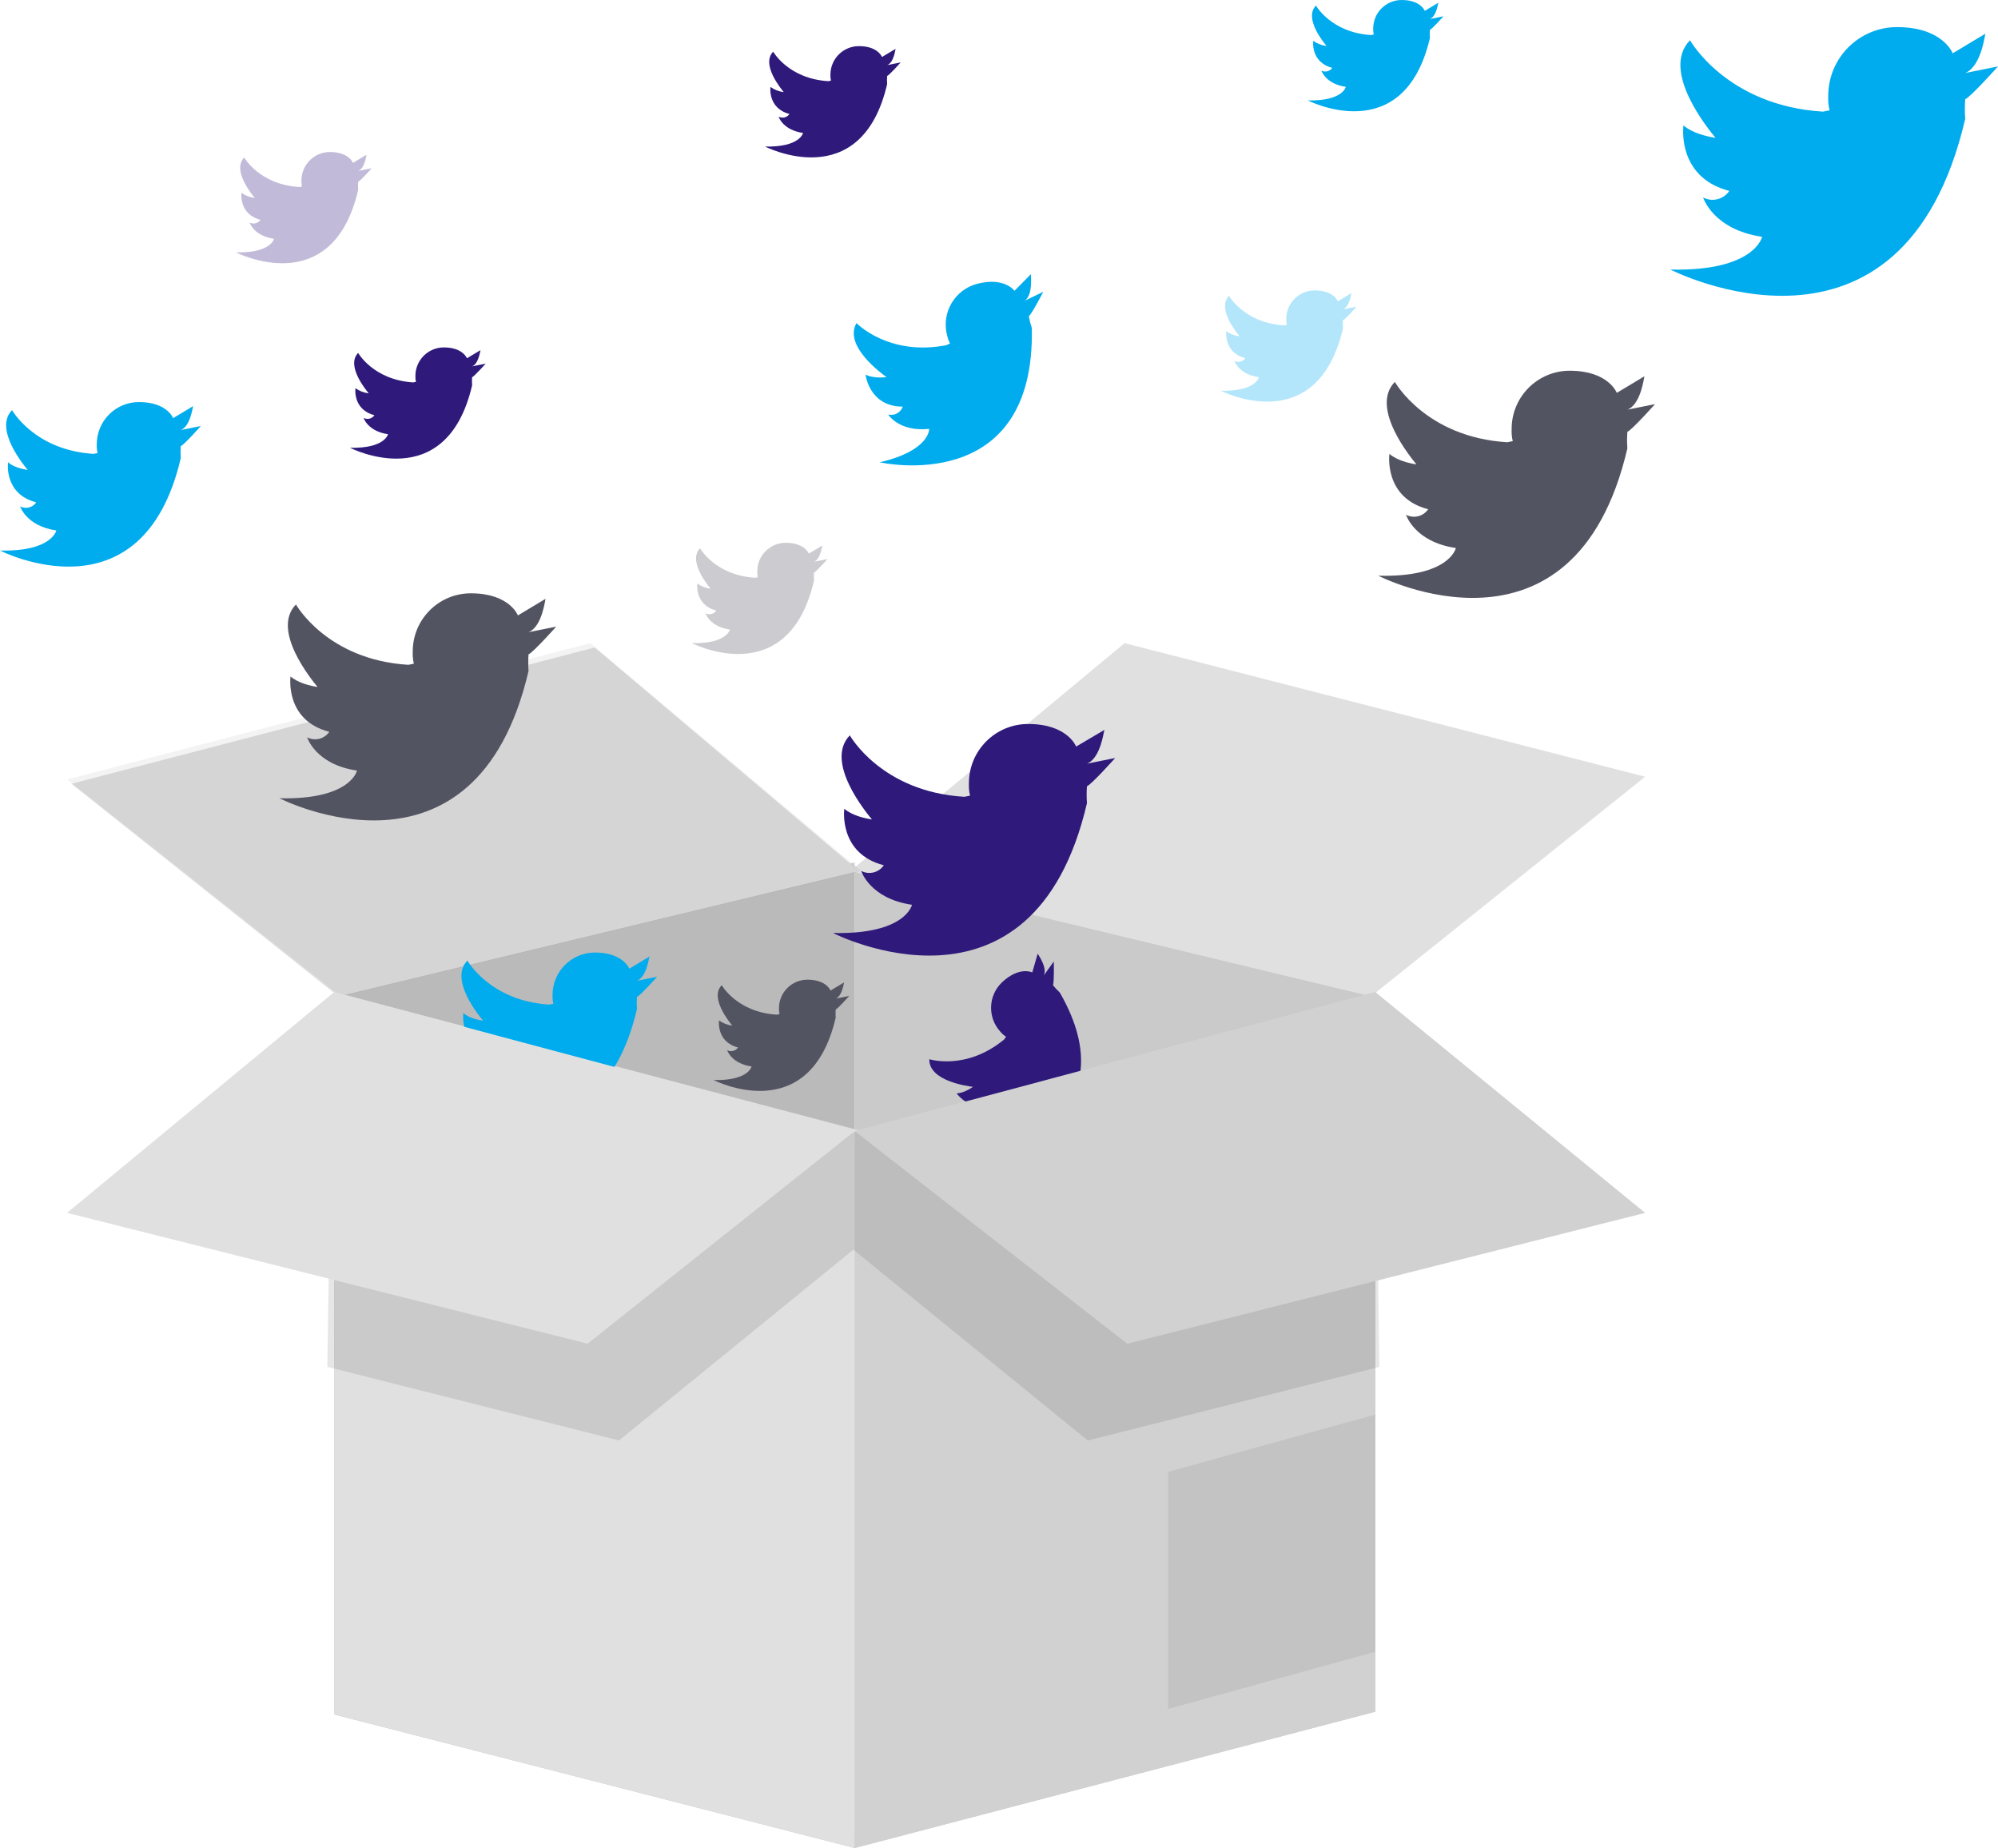
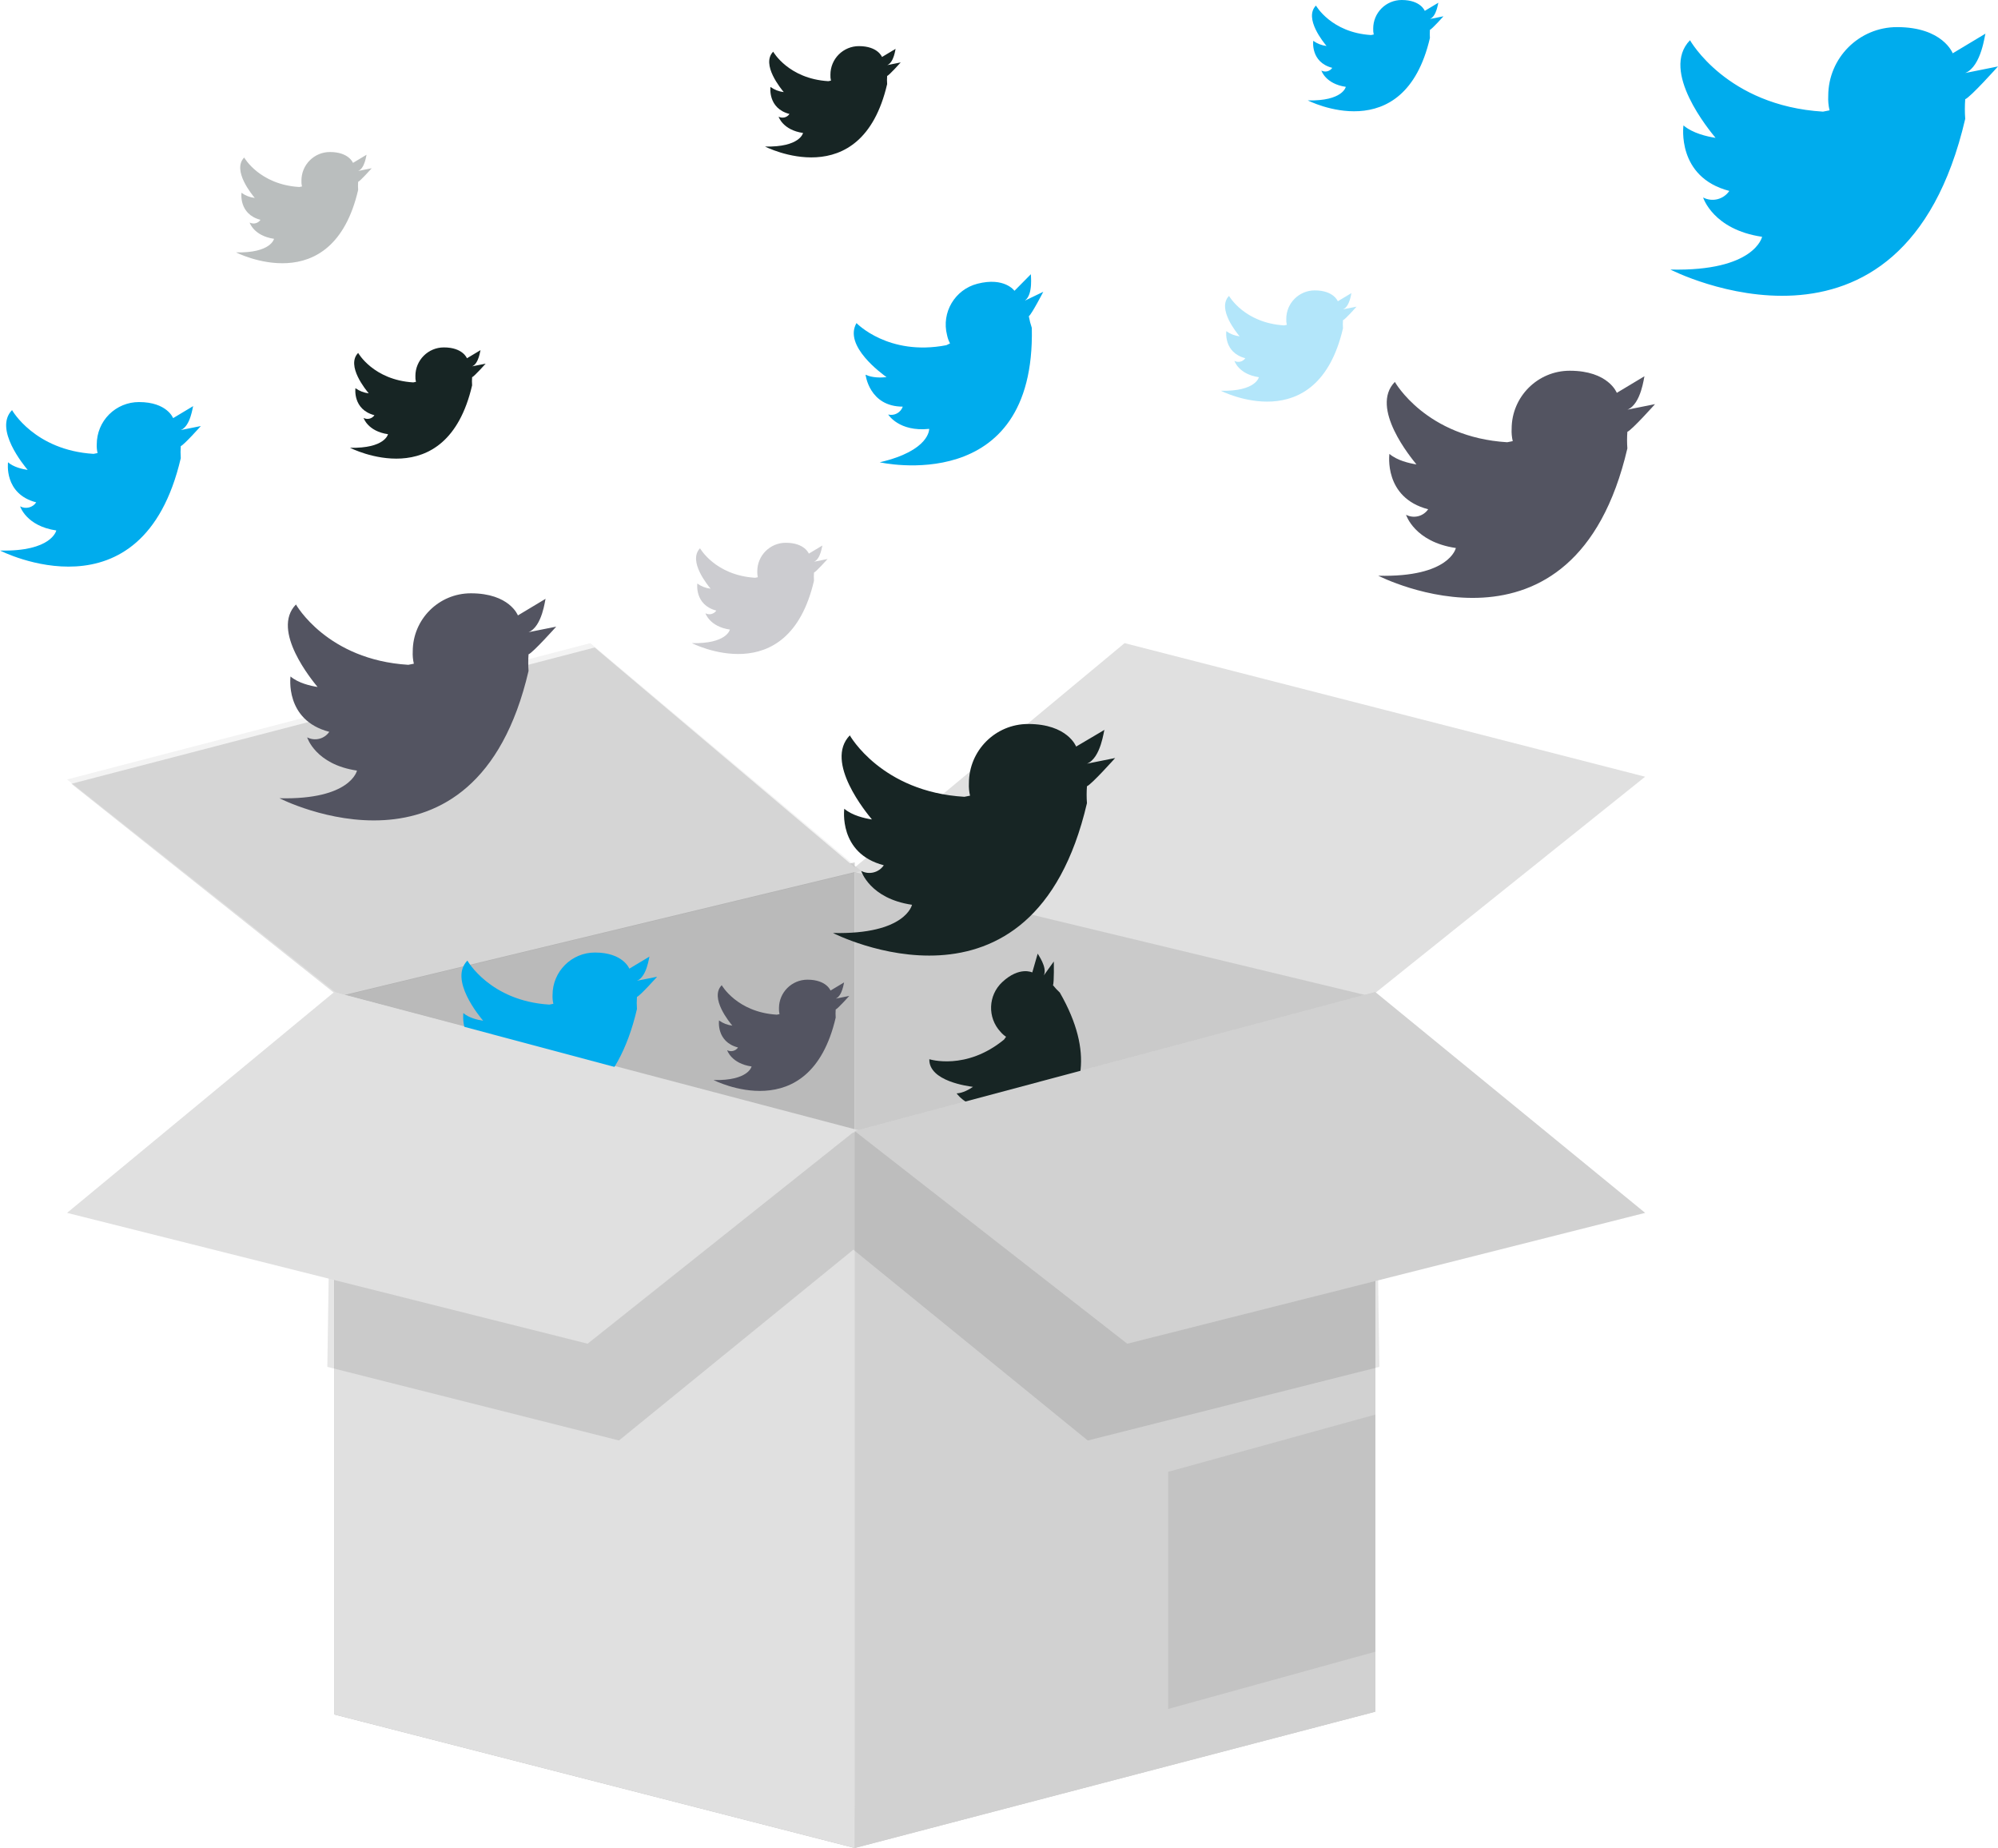
<svg xmlns="http://www.w3.org/2000/svg" data-name="Layer 1" width="813.15" height="752" viewBox="0 0 813.15 752">
  <path fill="#e0e0e0" d="M559.73 403.7l-211.87-51.03V752l211.87-55.46V403.7z" />
  <path opacity=".1" d="M559.73 403.7l-211.87-51.03V752l211.87-55.46V403.7z" />
  <path fill="#e0e0e0" d="M135.99 403.7l211.87-51.03V752l-211.87-54.35V403.7z" />
  <path opacity=".17" d="M135.99 401.93l211.87-51.02V752l-211.87-54.35V401.93z" />
  <path fill="#e0e0e0" d="M346.09 354.44l111.59-92.73 211.86 54.36-111.58 89.39-211.87-51.02z" />
  <path fill="#e0e0e0" d="M29.05 318.94l108.71 86.52 211.86-51.02-107.59-90.96-212.98 55.46z" />
  <path opacity=".05" d="M27.29 317.18l111.35 88.28 211.87-51.02-110.25-92.73-212.97 55.47z" />
  <path fill="#e0e0e0" d="M135.99 403.7v293.95L347.86 752l2.86-291.73-214.73-56.57z" />
  <path fill="#e0e0e0" d="M559.73 696.54L347.86 752V460.27l211.87-56.57v292.84z" />
  <path opacity=".07" d="M559.73 696.54L347.86 752V460.27l211.87-56.57v292.84z" />
  <path opacity=".07" d="M475.42 598.92v96.51l84.31-23.3v-96.5l-84.31 23.29z" />
  <path opacity=".1" d="M133.22 556.22l118.69 29.95 95.4-77.65v-47.7l-211.87-53.24-2.22 148.64zm428.17 0L442.7 586.17l-95.39-77.65v-47.7l211.86-53.24 2.22 148.64z" />
  <path d="M259.23 399.1l8.21-1.64s-6.9 7.72-8.21 8.21a33.05 33.05 0 000 4.93c-15.77 67.69-73.93 37.79-73.93 37.79 21.19.49 23-8.21 23-8.21-12.32-1.81-14.79-9.86-14.79-9.86a5.08 5.08 0 006.57-1.64c-13.31-3.45-11.5-16.43-11.5-16.43 2.3 2 5.91 2.79 8.05 3.12-1.48-1.81-14-16.76-6.41-24.48 0 0 9.2 16.43 33.35 17.91l1.64-.33a12.89 12.89 0 01-.33-3.61 17.25 17.25 0 0117.25-17.25c11.5 0 14 6.57 14 6.57l8.21-4.93c-.18-.01-1 8.21-5.11 9.85z" fill="#00aced" />
  <path fill="#e0e0e0" d="M135.99 403.7l-108.7 89.85 211.86 53.24 108.71-86.52-211.87-56.57z" />
-   <path d="M424.82 396.91l4.06-5.65s.18 8.6-.34 9.65a27.47 27.47 0 002.79 3c28.77 50.08-23.53 64.86-23.53 64.86 13.16-11.71 9.33-18 9.33-18-8.56 5.85-14.56 2.35-14.56 2.35a4.22 4.22 0 003.06-4.72c-10 5.44-16.3-3.47-16.3-3.47 2.52-.1 5.18-1.65 6.66-2.66-1.92-.26-18-2.27-17.77-11.25 0 0 14.9 4.77 30.42-8l.81-1.13a10.71 10.71 0 01-2.25-2 14.33 14.33 0 01.71-20.26c7-6.52 12.21-3.92 12.21-3.92l2.2-7.65c-.09.07 4.06 5.52 2.5 8.85z" fill="#2f197b" />
+   <path d="M424.82 396.91l4.06-5.65s.18 8.6-.34 9.65a27.47 27.47 0 002.79 3c28.77 50.08-23.53 64.86-23.53 64.86 13.16-11.71 9.33-18 9.33-18-8.56 5.85-14.56 2.35-14.56 2.35a4.22 4.22 0 003.06-4.72c-10 5.44-16.3-3.47-16.3-3.47 2.52-.1 5.18-1.65 6.66-2.66-1.92-.26-18-2.27-17.77-11.25 0 0 14.9 4.77 30.42-8l.81-1.13a10.71 10.71 0 01-2.25-2 14.33 14.33 0 01.71-20.26c7-6.52 12.21-3.92 12.21-3.92l2.2-7.65c-.09.07 4.06 5.52 2.5 8.85z" fill="#172524" />
  <path fill="#e0e0e0" d="M559.73 403.7l109.81 89.85-210.76 53.24-110.92-86.52 211.87-56.57z" />
  <path opacity=".07" d="M559.73 403.7l109.81 89.85-210.76 53.24-110.92-86.52 211.87-56.57z" />
  <path d="M417.09 122.35l7.51-3.61s-4.74 9.15-5.89 9.95a32.88 32.88 0 001.22 4.75c1.53 69.12-61.9 54.68-61.9 54.68 20.54-4.76 20.13-13.6 20.13-13.6-12.32 1.3-16.68-5.84-16.68-5.84a5 5 0 005.93-3.21c-13.68 0-15.14-13-15.14-13 2.7 1.33 6.39 1.23 8.53 1-1.87-1.38-17.6-12.7-12.22-22 0 0 12.93 13.56 36.56 9l1.5-.72a12.82 12.82 0 01-1.21-3.4 17.16 17.16 0 0112.36-20.89c11.08-2.84 15.08 2.88 15.08 2.88l6.7-6.78c-.17.07 1.07 8.19-2.48 10.79zM73.57 175l8.17-1.63s-6.86 7.68-8.17 8.17a32.88 32.88 0 000 4.9C57.88 253.77.03 224.03.03 224.03c21.08.49 22.88-8.17 22.88-8.17-12.26-1.8-14.71-9.81-14.71-9.81a5 5 0 006.54-1.63C1.47 201 3.27 188.12 3.27 188.12c2.29 2 5.88 2.78 8 3.11-1.47-1.8-13.89-16.67-6.37-24.35 0 0 9.15 16.34 33.18 17.81l1.63-.33a12.82 12.82 0 01-.33-3.6 17.16 17.16 0 0117.19-17.15c11.44 0 13.89 6.54 13.89 6.54l8.17-4.9c-.19-.01-1 8.16-5.06 9.75zM799.81 29.71l13.33-2.67s-11.2 12.53-13.33 13.33a53.64 53.64 0 000 8c-25.6 109.85-120 61.32-120 61.32 34.39.8 37.33-13.33 37.33-13.33-20-2.93-24-16-24-16a8.24 8.24 0 0010.66-2.67c-21.6-5.6-18.66-26.66-18.66-26.66 3.73 3.2 9.6 4.53 13.06 5.07-2.4-2.93-22.66-27.2-10.4-39.73 0 0 14.93 26.66 54.12 29.06l2.67-.53a20.92 20.92 0 01-.53-5.87 28 28 0 0128-28c18.66 0 22.66 10.66 22.66 10.66l13.33-8c-.24.02-1.57 13.31-8.24 16.02zM581.95 7.73l5.52-1.1s-4.64 5.19-5.52 5.52a22.21 22.21 0 000 3.31c-10.6 45.5-49.69 25.4-49.69 25.4 14.25.33 15.46-5.52 15.46-5.52-8.28-1.21-9.94-6.63-9.94-6.63a3.41 3.41 0 004.42-1.1c-8.94-2.32-7.73-11-7.73-11a11.48 11.48 0 005.41 2.1c-1-1.21-9.39-11.26-4.31-16.45 0 0 6.18 11 22.42 12l1.1-.22a8.66 8.66 0 01-.22-2.43A11.59 11.59 0 01570.47 0c7.73 0 9.39 4.42 9.39 4.42l5.52-3.31c-.12-.01-.67 5.52-3.43 6.62z" fill="#00aced" />
  <path d="M331.28 228.58l5.52-1.1s-4.64 5.19-5.52 5.52a22.21 22.21 0 000 3.31c-10.6 45.5-49.69 25.4-49.69 25.4 14.25.33 15.46-5.52 15.46-5.52-8.28-1.21-9.94-6.63-9.94-6.63a3.41 3.41 0 004.42-1.1c-8.94-2.32-7.73-11-7.73-11a11.48 11.48 0 005.41 2.1c-1-1.21-9.39-11.26-4.31-16.45 0 0 6.18 11 22.42 12l1.1-.22a8.66 8.66 0 01-.22-2.43 11.59 11.59 0 0111.59-11.59c7.73 0 9.39 4.42 9.39 4.42l5.52-3.31c-.13.02-.66 5.5-3.42 6.6z" fill="#535461" opacity=".3" />
  <path d="M546.57 125.89l5.52-1.1s-4.59 5.21-5.52 5.51a22.21 22.21 0 000 3.31c-10.6 45.5-49.69 25.4-49.69 25.4 14.25.33 15.46-5.52 15.46-5.52-8.28-1.21-9.94-6.63-9.94-6.63a3.41 3.41 0 004.42-1.1c-8.94-2.32-7.73-11-7.73-11a11.48 11.48 0 005.41 2.1c-1-1.21-9.39-11.26-4.31-16.45 0 0 6.18 11 22.42 12l1.1-.22a8.66 8.66 0 01-.22-2.43 11.59 11.59 0 0111.59-11.59c7.73 0 9.39 4.42 9.39 4.42l5.52-3.31c-.06-.02-.62 5.5-3.42 6.61z" fill="#00aced" opacity=".3" />
-   <path d="M442.37 310.76l11.48-2.3s-9.65 10.8-11.48 11.48a46.21 46.21 0 000 6.89c-22.05 94.63-103.36 52.83-103.36 52.83 29.63.69 32.16-11.48 32.16-11.48-17.23-2.53-20.67-13.78-20.67-13.78a7.1 7.1 0 009.19-2.3c-18.6-4.82-16.08-23-16.08-23 3.22 2.76 8.27 3.9 11.25 4.36-2.07-2.53-19.52-23.43-9-34.22 0 0 12.86 23 46.63 25l2.3-.46a18 18 0 01-.46-5.05 24.11 24.11 0 0124.12-24.12c16.08 0 19.52 9.19 19.52 9.19l11.52-6.8c-.23 0-1.38 11.47-7.12 13.76zM361.09 26.5l5.48-1.1s-4.64 5.19-5.52 5.52a22.21 22.21 0 000 3.31c-10.6 45.5-49.69 25.4-49.69 25.4 14.25.33 15.46-5.52 15.46-5.52-8.28-1.21-9.94-6.63-9.94-6.63a3.41 3.41 0 004.42-1.1c-8.94-2.32-7.73-11-7.73-11a11.48 11.48 0 005.41 2.1c-1-1.21-9.39-11.26-4.31-16.45 0 0 6.18 11 22.42 12l1.1-.22a8.66 8.66 0 01-.22-2.43 11.59 11.59 0 0111.6-11.61c7.73 0 9.39 4.42 9.39 4.42l5.52-3.31c-.07 0-.62 5.52-3.39 6.62zM192.14 149.08l5.52-1.1s-4.64 5.19-5.52 5.52a22.21 22.21 0 000 3.31c-10.6 45.5-49.69 25.4-49.69 25.4 14.25.33 15.46-5.52 15.46-5.52-8.28-1.21-9.94-6.63-9.94-6.63a3.41 3.41 0 004.42-1.1c-8.94-2.32-7.73-11-7.73-11a11.48 11.48 0 005.41 2.1c-1-1.21-9.39-11.26-4.31-16.45 0 0 6.18 11 22.42 12l1.1-.22a8.66 8.66 0 01-.22-2.43 11.59 11.59 0 0111.59-11.59c7.73 0 9.39 4.42 9.39 4.42l5.52-3.31c-.11-.03-.66 5.52-3.42 6.6z" fill="#2f197b" />
-   <path d="M145.76 69.57l5.52-1.1s-4.64 5.19-5.52 5.52a22.21 22.21 0 000 3.31c-10.6 45.5-49.69 25.4-49.69 25.4 14.25.33 15.46-5.52 15.46-5.52-8.28-1.21-9.94-6.63-9.94-6.63a3.41 3.41 0 004.42-1.1c-8.94-2.32-7.73-11-7.73-11a11.48 11.48 0 005.41 2.1c-1-1.21-9.39-11.26-4.31-16.45 0 0 6.18 11 22.42 12l1.1-.22a8.66 8.66 0 01-.22-2.43 11.59 11.59 0 0111.59-11.59c7.73 0 9.39 4.42 9.39 4.42l5.52-3.31c-.11-.03-.61 5.5-3.42 6.6z" fill="#2f197b" opacity=".3" />
+   <path d="M442.37 310.76l11.48-2.3s-9.65 10.8-11.48 11.48a46.21 46.21 0 000 6.89c-22.05 94.63-103.36 52.83-103.36 52.83 29.63.69 32.16-11.48 32.16-11.48-17.23-2.53-20.67-13.78-20.67-13.78a7.1 7.1 0 009.19-2.3c-18.6-4.82-16.08-23-16.08-23 3.22 2.76 8.27 3.9 11.25 4.36-2.07-2.53-19.52-23.43-9-34.22 0 0 12.86 23 46.63 25l2.3-.46a18 18 0 01-.46-5.05 24.11 24.11 0 0124.12-24.12c16.08 0 19.52 9.19 19.52 9.19l11.52-6.8c-.23 0-1.38 11.47-7.12 13.76zM361.09 26.5l5.48-1.1s-4.64 5.19-5.52 5.52a22.21 22.21 0 000 3.31c-10.6 45.5-49.69 25.4-49.69 25.4 14.25.33 15.46-5.52 15.46-5.52-8.28-1.21-9.94-6.63-9.94-6.63a3.41 3.41 0 004.42-1.1c-8.94-2.32-7.73-11-7.73-11a11.48 11.48 0 005.41 2.1c-1-1.21-9.39-11.26-4.31-16.45 0 0 6.18 11 22.42 12l1.1-.22a8.66 8.66 0 01-.22-2.43 11.59 11.59 0 0111.6-11.61c7.73 0 9.39 4.42 9.39 4.42l5.52-3.31c-.07 0-.62 5.52-3.39 6.62zM192.14 149.08l5.52-1.1s-4.64 5.19-5.52 5.52a22.21 22.21 0 000 3.31c-10.6 45.5-49.69 25.4-49.69 25.4 14.25.33 15.46-5.52 15.46-5.52-8.28-1.21-9.94-6.63-9.94-6.63a3.41 3.41 0 004.42-1.1c-8.94-2.32-7.73-11-7.73-11a11.48 11.48 0 005.41 2.1c-1-1.21-9.39-11.26-4.31-16.45 0 0 6.18 11 22.42 12l1.1-.22a8.66 8.66 0 01-.22-2.43 11.59 11.59 0 0111.59-11.59c7.73 0 9.39 4.42 9.39 4.42l5.52-3.31c-.11-.03-.66 5.52-3.42 6.6z" fill="#172524" />
+   <path d="M145.76 69.57l5.52-1.1s-4.64 5.19-5.52 5.52a22.21 22.21 0 000 3.31c-10.6 45.5-49.69 25.4-49.69 25.4 14.25.33 15.46-5.52 15.46-5.52-8.28-1.21-9.94-6.63-9.94-6.63a3.41 3.41 0 004.42-1.1c-8.94-2.32-7.73-11-7.73-11a11.48 11.48 0 005.41 2.1c-1-1.21-9.39-11.26-4.31-16.45 0 0 6.18 11 22.42 12l1.1-.22a8.66 8.66 0 01-.22-2.43 11.59 11.59 0 0111.59-11.59c7.73 0 9.39 4.42 9.39 4.42l5.52-3.31c-.11-.03-.61 5.5-3.42 6.6z" fill="#172524" opacity=".3" />
  <path d="M340.11 406.37l5.52-1.1s-4.64 5.19-5.52 5.52a22.21 22.21 0 000 3.31c-10.6 45.5-49.69 25.4-49.69 25.4 14.25.33 15.46-5.52 15.46-5.52-8.28-1.21-9.94-6.63-9.94-6.63a3.41 3.41 0 004.42-1.1c-8.94-2.32-7.73-11-7.73-11a11.48 11.48 0 005.41 2.1c-1-1.21-9.39-11.26-4.31-16.45 0 0 6.18 11 22.42 12l1.1-.22a8.66 8.66 0 01-.22-2.43 11.59 11.59 0 0111.59-11.59c7.73 0 9.39 4.42 9.39 4.42l5.52-3.31c-.1-.02-.66 5.5-3.42 6.6zM662.34 166.7l11.23-2.25s-9.46 10.59-11.26 11.26a45.32 45.32 0 000 6.76c-21.63 92.81-101.37 51.81-101.37 51.81 29.09.72 31.57-11.28 31.57-11.28-16.9-2.48-20.27-13.52-20.27-13.52a7 7 0 009-2.25c-18.25-4.73-15.77-22.53-15.77-22.53 3.15 2.7 8.11 3.83 11 4.28-2-2.48-19.15-23-8.79-33.57 0 0 12.62 22.53 45.73 24.55l2.25-.45a17.67 17.67 0 01-.45-5 23.65 23.65 0 0123.65-23.65c15.77 0 19.15 9 19.15 9l11.26-6.76c-.17.08-1.3 11.35-6.93 13.6zm-447.23 90.55l11.26-2.25s-9.46 10.59-11.26 11.26a45.32 45.32 0 000 6.76c-21.63 92.81-101.37 51.81-101.37 51.81 29.06.68 31.54-11.26 31.54-11.26-16.9-2.48-20.27-13.52-20.27-13.52a7 7 0 009-2.25c-18.25-4.73-15.77-22.53-15.77-22.53 3.15 2.7 8.11 3.83 11 4.28-2-2.48-19.15-23-8.79-33.57 0 0 12.62 22.53 45.73 24.55l2.25-.45a17.67 17.67 0 01-.45-5 23.65 23.65 0 0123.65-23.65c15.77 0 19.15 9 19.15 9l11.26-6.76c-.17.06-1.3 11.33-6.93 13.58z" fill="#535461" />
</svg>
